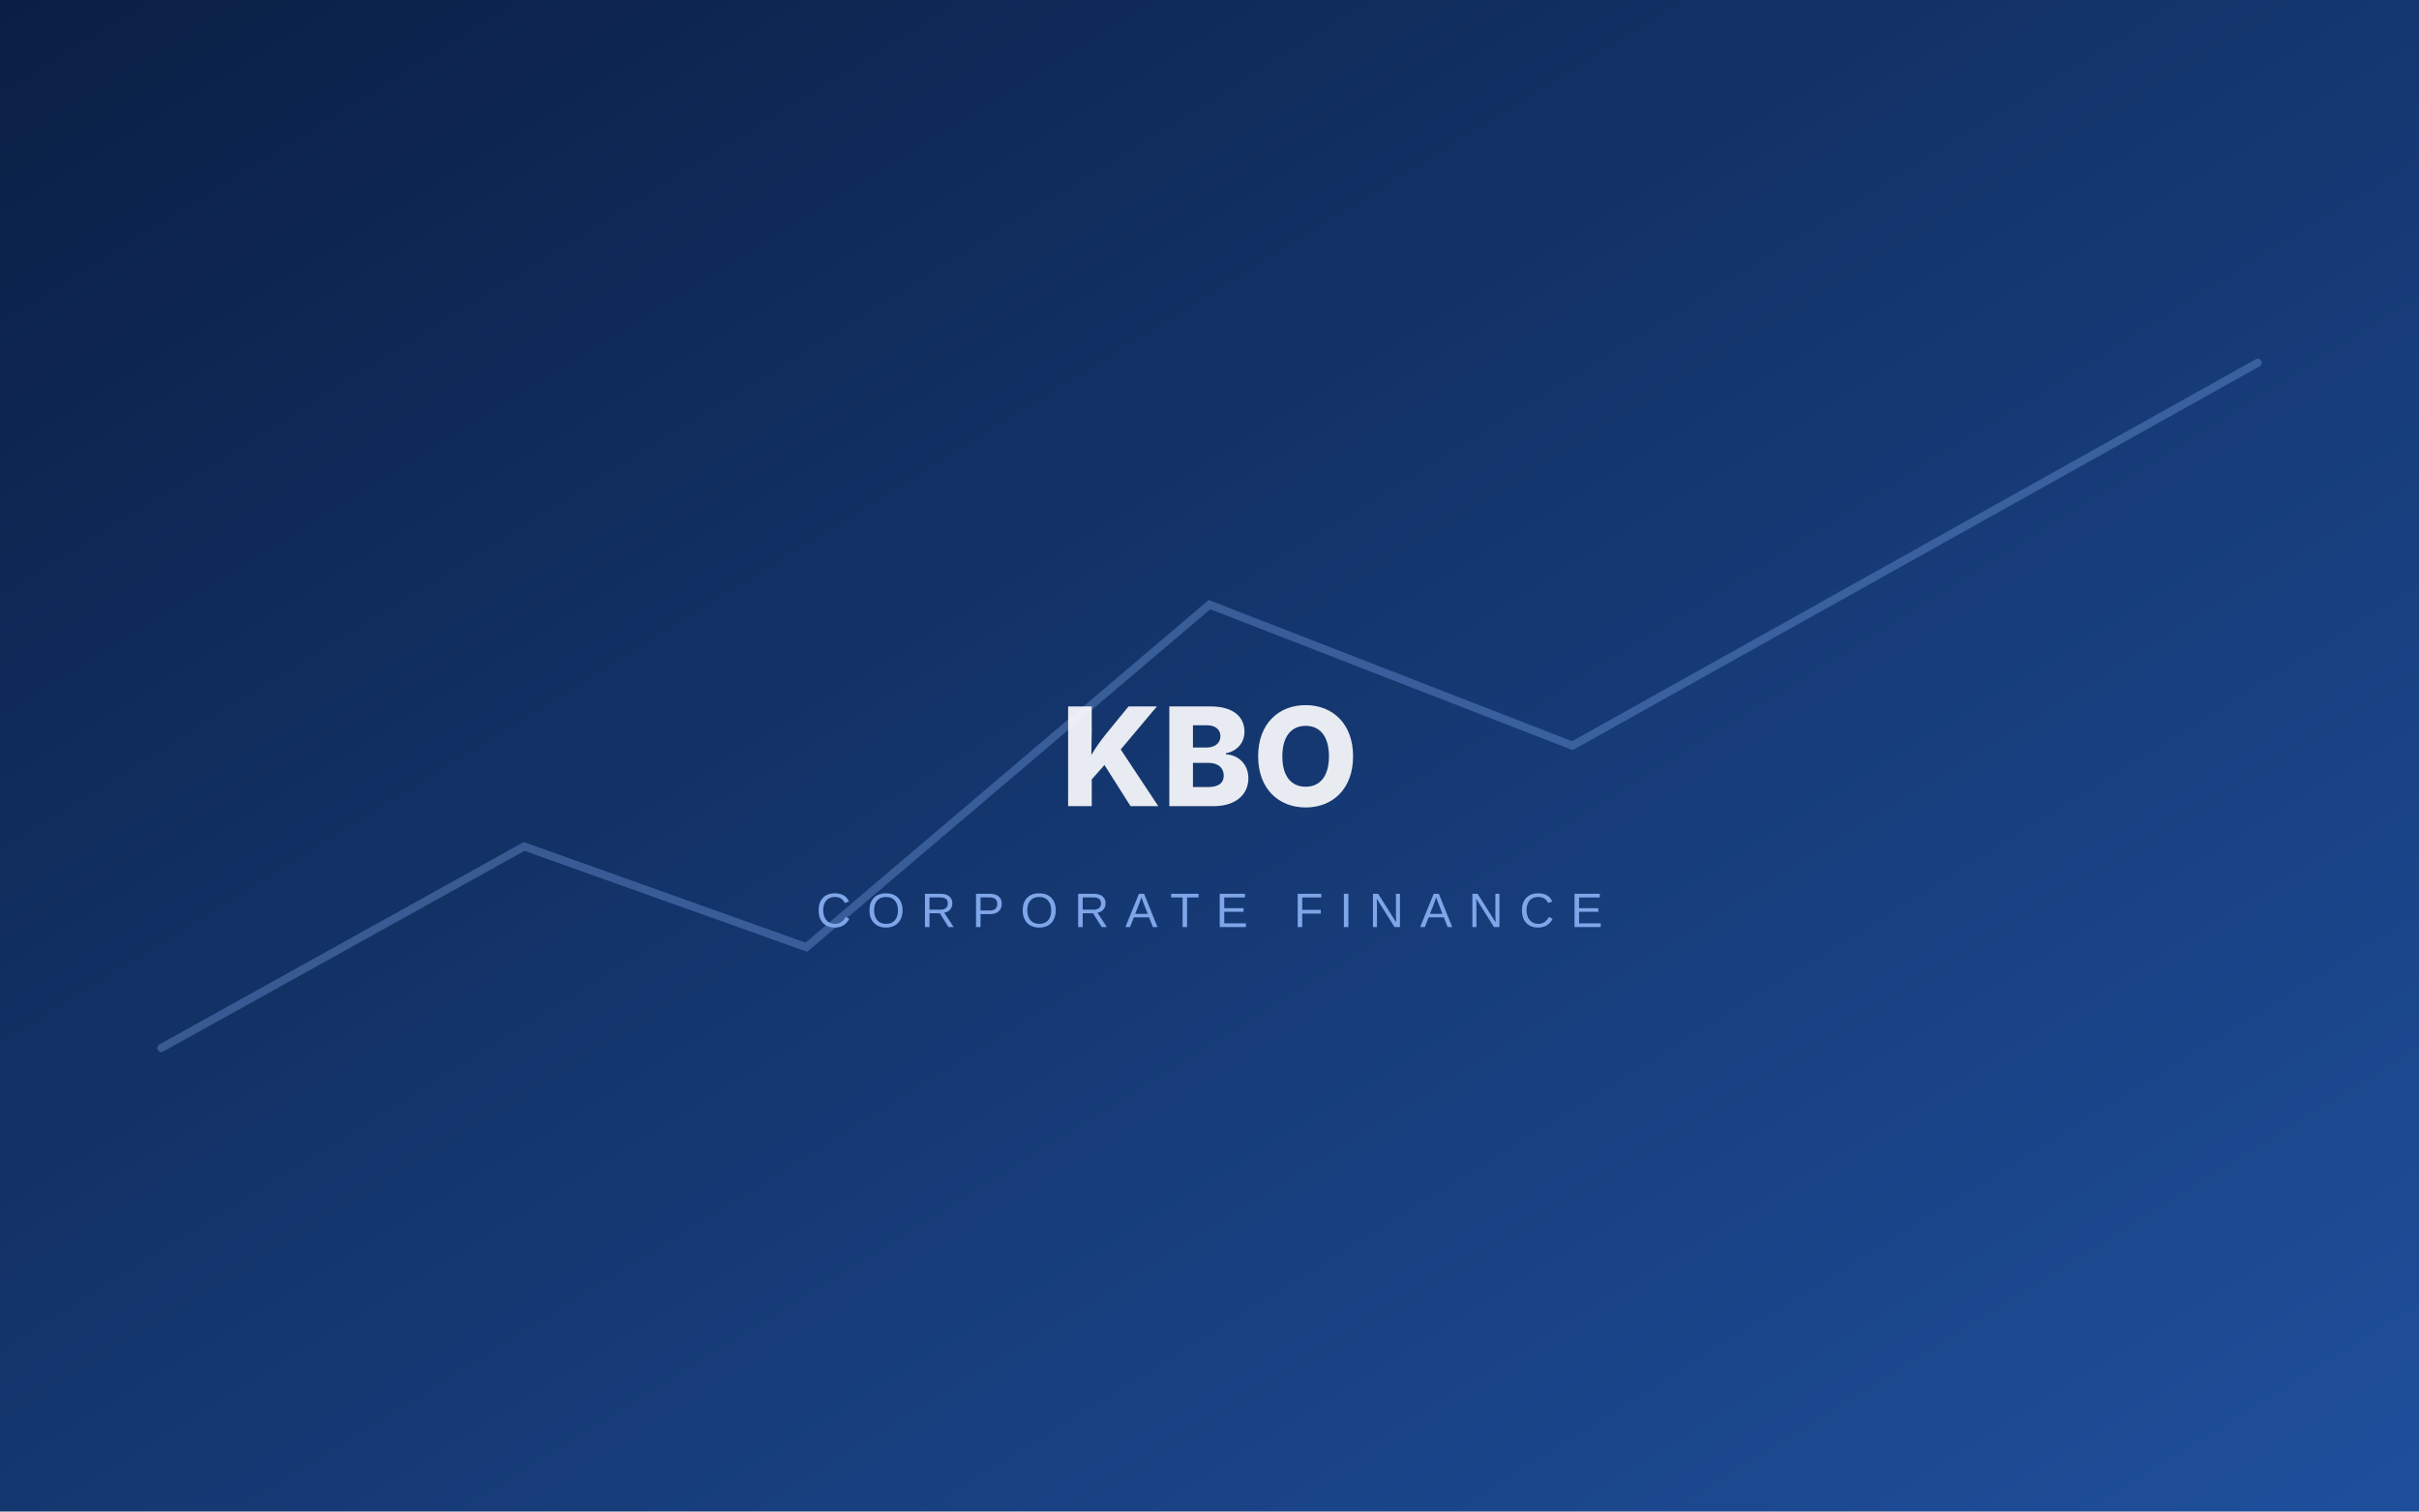
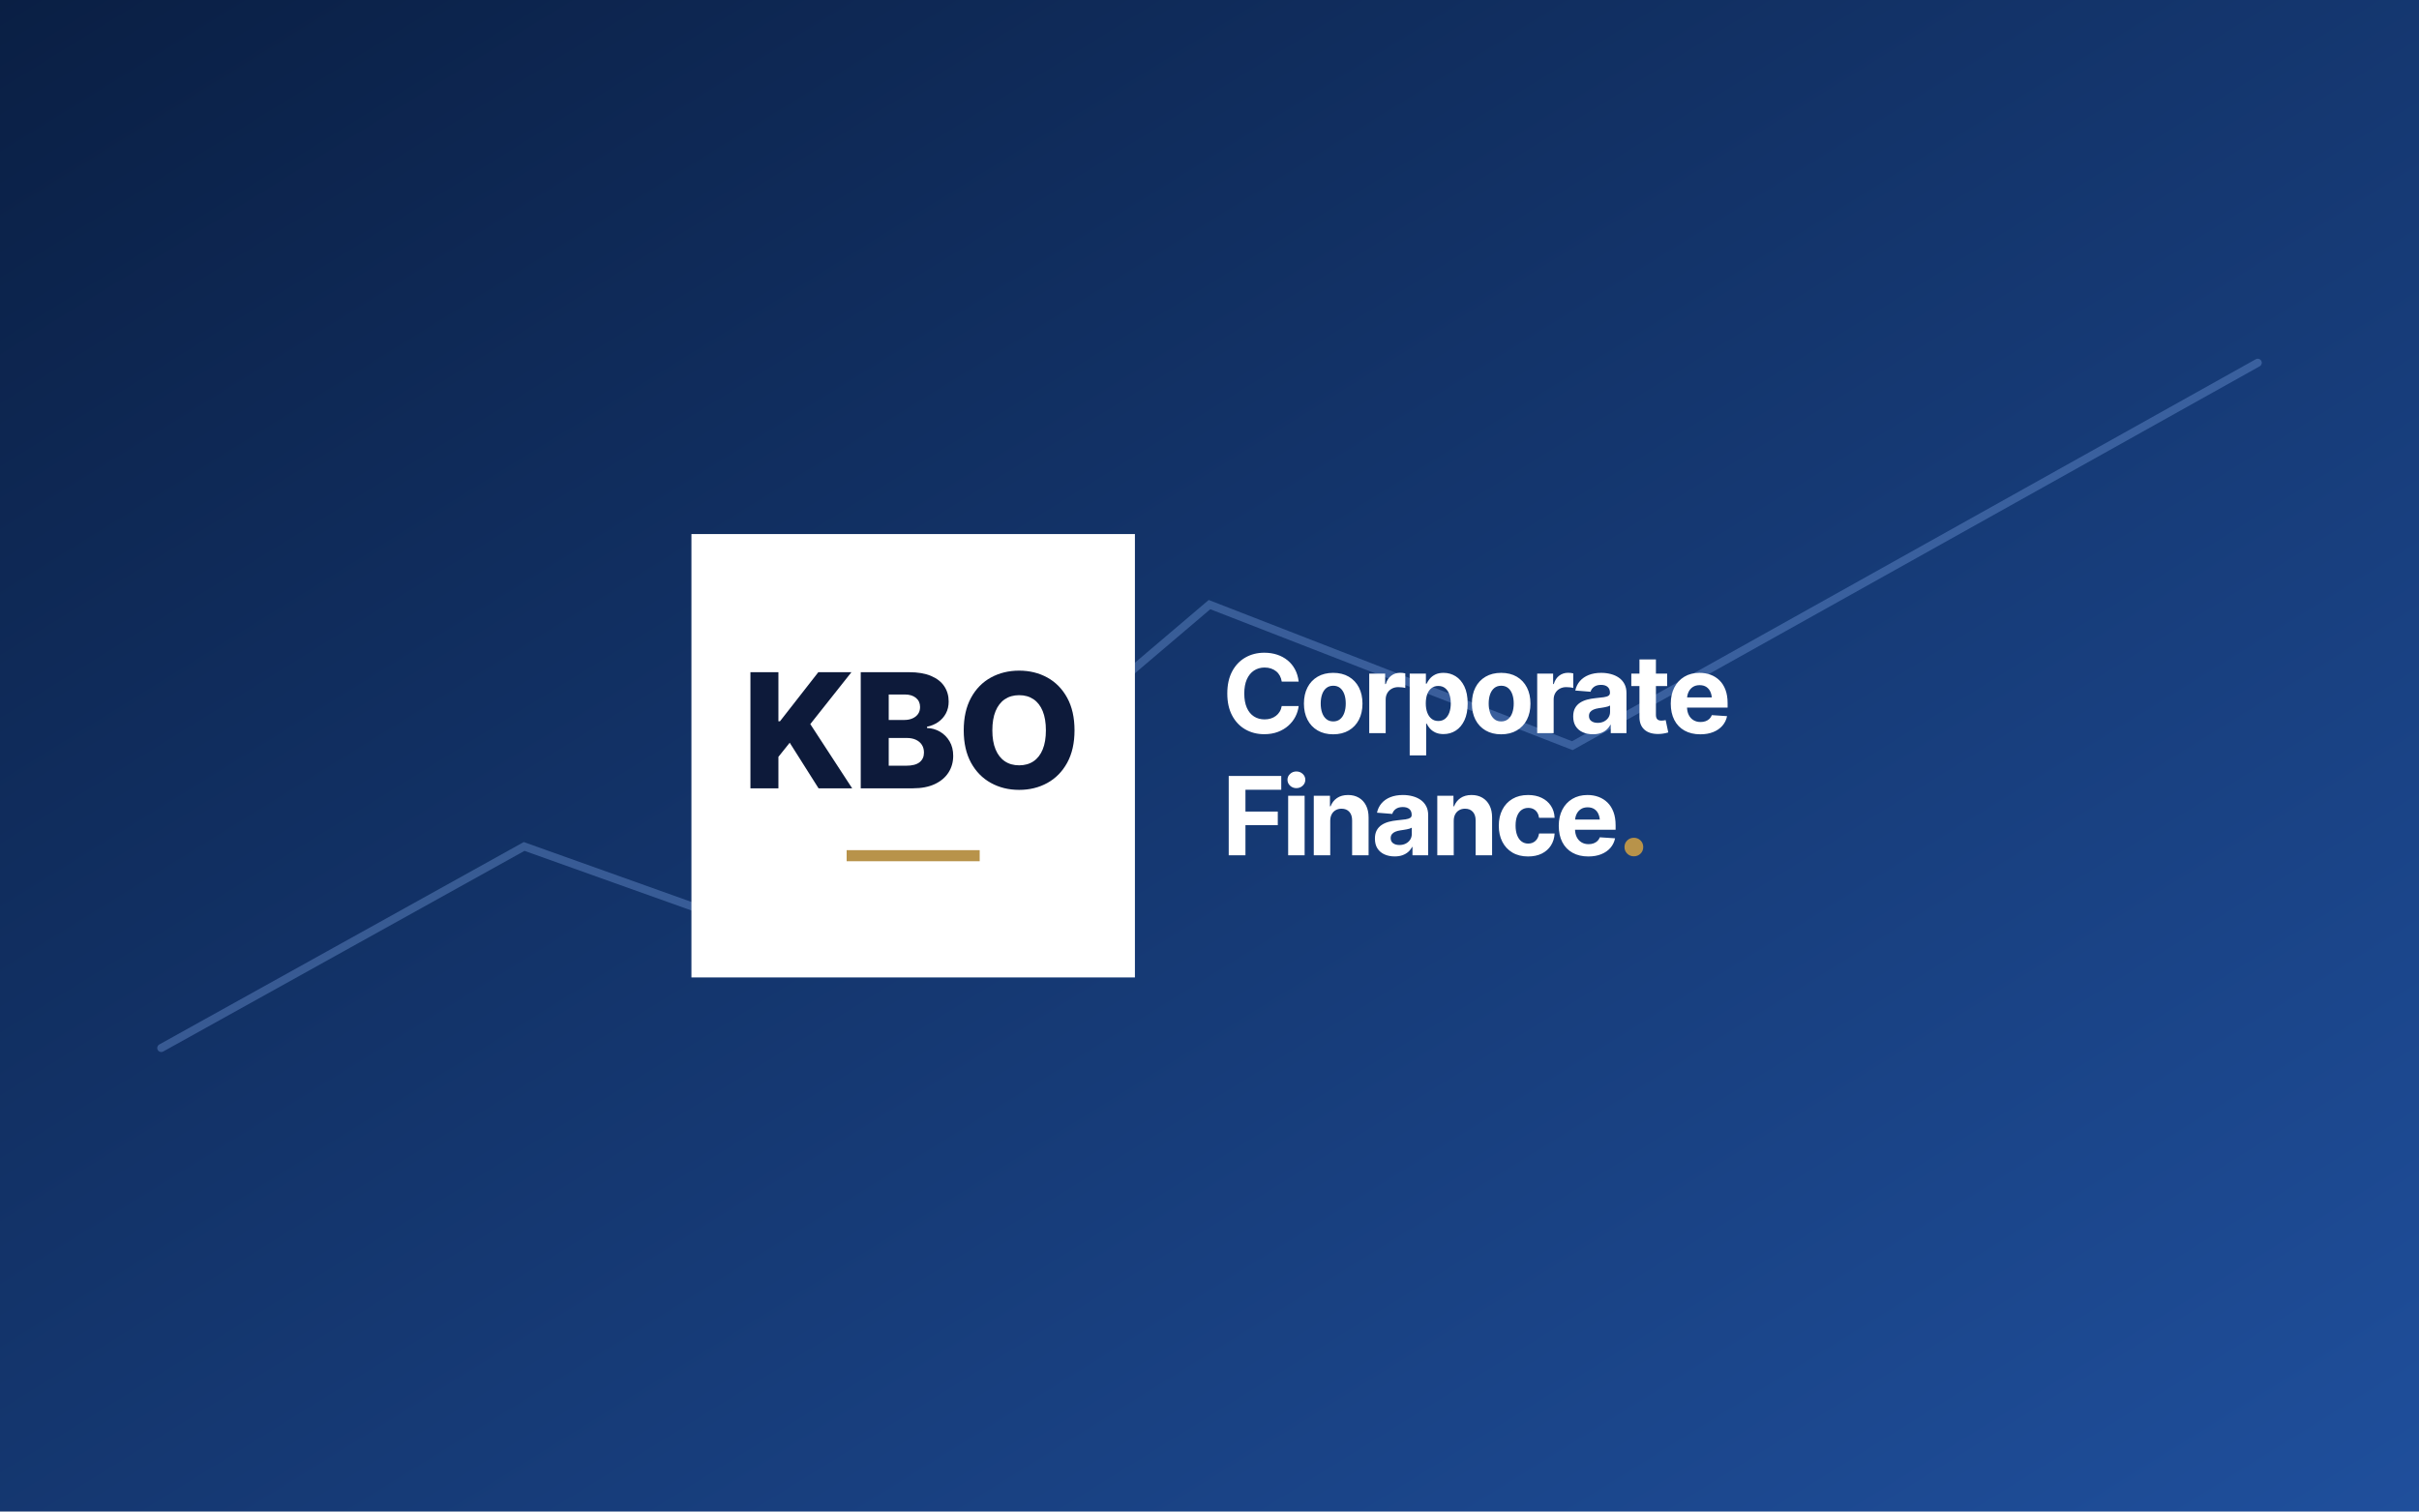
<svg xmlns="http://www.w3.org/2000/svg" viewBox="0 0 600 375" role="img" aria-label="Article">
  <defs>
    <linearGradient id="g" x1="0" y1="0" x2="1" y2="1">
      <stop offset="0" stop-color="#0a1f44" />
      <stop offset="1" stop-color="#1f4f9c" />
    </linearGradient>
  </defs>
  <rect width="600" height="375" fill="url(#g)" />
  <g opacity="0.35" fill="none" stroke="#7ea6e8" stroke-width="2" stroke-linecap="round">
    <path d="M40 260 L130 210 L200 235 L300 150 L390 185 L560 90" />
  </g>
-   <text x="300" y="200" text-anchor="middle" font-family="'Inter Tight', Inter, Helvetica, Arial, sans-serif" font-weight="800" font-size="34" fill="#fff" opacity="0.9">KBO</text>
-   <text x="300" y="230" text-anchor="middle" font-family="Arial, sans-serif" font-size="12" letter-spacing="4" fill="#7ea6e8">CORPORATE FINANCE</text>
+   <svg x="171.50" y="132.50" width="257.01" height="110.00" viewBox="0 0 934.58 400">
+     <rect width="400" height="400" fill="#FFFFFF" />
+     <path fill="#0D1A3A" d="M53.21 229.37V124.61H78.45V168.9H79.86L114.45 124.61H144.33L107.21 171.44L144.97 229.37H114.66L88.65 188.24L78.45 200.97V229.37ZM152.71 229.37V124.61H196.37Q208.12 124.61 216.06 127.95Q224.01 131.29 228.01 137.26Q232.02 143.24 232.02 151.12Q232.02 157.09 229.53 161.77Q227.03 166.44 222.64 169.54Q218.24 172.63 212.48 173.83V174.95Q218.8 175.16 224.18 178.29Q229.56 181.42 232.83 186.98Q236.1 192.53 236.1 200.05Q236.1 208.49 231.85 215.14Q227.59 221.78 219.47 225.58Q211.35 229.37 199.75 229.37ZM177.95 208.98H193.7Q201.86 208.98 205.8 205.82Q209.73 202.65 209.73 197.17Q209.73 193.09 207.84 190.14Q205.94 187.19 202.46 185.57Q198.98 183.95 194.19 183.95H177.95ZM177.95 167.71H192.01Q196.16 167.71 199.36 166.3Q202.56 164.9 204.39 162.33Q206.22 159.76 206.22 156.04Q206.22 150.83 202.49 147.78Q198.76 144.72 192.44 144.72H177.95ZM295.59 230.78Q281.46 230.78 270.11 224.52Q258.75 218.26 252.18 206.28Q245.6 194.29 245.6 177.06Q245.6 159.76 252.18 147.71Q258.75 135.65 270.11 129.42Q281.46 123.2 295.59 123.2Q309.66 123.2 320.98 129.42Q332.3 135.65 338.91 147.71Q345.52 159.76 345.52 177.06Q345.52 194.29 338.91 206.31Q332.3 218.33 320.98 224.56Q309.66 230.78 295.59 230.78ZM295.59 208.63Q303.12 208.63 308.53 204.98Q313.95 201.32 316.83 194.29Q319.71 187.26 319.71 177.06Q319.71 166.8 316.83 159.73Q313.95 152.66 308.53 149.01Q303.12 145.35 295.59 145.35Q288.07 145.35 282.66 149.01Q277.24 152.66 274.32 159.73Q271.41 166.8 271.41 177.06Q271.41 187.26 274.32 194.29Q277.24 201.32 282.66 204.98Q288.07 208.63 295.59 208.63Z" />
+     <rect x="140" y="285.16" width="120" height="10" fill="#B8934A" />
+     <path fill="#FFFFFF" d="M516.66 180.55Q507.15 180.55 499.6 176.23Q492.06 171.9 487.69 163.69Q483.32 155.47 483.32 143.84Q483.32 132.12 487.71 123.88Q492.11 115.64 499.68 111.34Q507.24 107.04 516.66 107.04Q522.91 107.04 528.24 108.79Q533.57 110.55 537.68 113.89Q541.79 117.22 544.38 122.05Q546.98 126.88 547.7 133.08H532.42Q531.99 130.15 530.71 127.8Q529.44 125.44 527.4 123.81Q525.36 122.17 522.74 121.28Q520.12 120.4 517 120.4Q511.52 120.4 507.36 123.16Q503.21 125.92 500.92 131.13Q498.64 136.35 498.64 143.84Q498.64 151.48 500.95 156.7Q503.25 161.91 507.39 164.55Q511.52 167.19 516.95 167.19Q519.98 167.19 522.57 166.38Q525.16 165.56 527.18 164.02Q529.2 162.49 530.57 160.25Q531.94 158.02 532.42 155.13H547.7Q547.12 160.08 544.79 164.65Q542.46 169.21 538.47 172.79Q534.49 176.37 529.01 178.46Q523.53 180.55 516.66 180.55ZM578.82 180.65Q570.7 180.65 564.77 177.16Q558.83 173.68 555.64 167.46Q552.44 161.24 552.44 152.97Q552.44 144.61 555.64 138.39Q558.83 132.17 564.77 128.68Q570.7 125.2 578.82 125.2Q586.99 125.2 592.92 128.68Q598.86 132.17 602.05 138.39Q605.25 144.61 605.25 152.97Q605.25 161.24 602.05 167.46Q598.86 173.68 592.92 177.16Q586.99 180.65 578.82 180.65ZM578.92 169.02Q582.62 169.02 585.12 166.93Q587.61 164.84 588.89 161.19Q590.16 157.54 590.16 152.88Q590.16 148.17 588.89 144.56Q587.61 140.96 585.12 138.89Q582.62 136.83 578.92 136.83Q575.17 136.83 572.65 138.89Q570.12 140.96 568.85 144.56Q567.58 148.17 567.58 152.88Q567.58 157.54 568.85 161.19Q570.12 164.84 572.65 166.93Q575.17 169.02 578.92 169.02ZM611.34 179.59V125.87H625.7V135.29H626.28Q627.77 130.29 631.23 127.72Q634.69 125.15 639.16 125.15Q640.31 125.15 641.58 125.27Q642.86 125.39 643.86 125.68V138.85Q642.81 138.51 640.96 138.29Q639.11 138.08 637.52 138.08Q634.3 138.08 631.71 139.49Q629.11 140.91 627.65 143.43Q626.18 145.96 626.18 149.22V179.59ZM647.84 199.67V125.87H662.45V134.95H663.12Q664.13 132.74 666 130.49Q667.88 128.23 670.9 126.71Q673.93 125.2 678.4 125.2Q684.31 125.2 689.23 128.25Q694.16 131.3 697.14 137.45Q700.12 143.6 700.12 152.83Q700.12 161.76 697.23 167.94Q694.35 174.11 689.43 177.28Q684.5 180.45 678.35 180.45Q674.03 180.45 671 179.01Q667.97 177.57 666.07 175.39Q664.18 173.2 663.12 170.99H662.69V199.67ZM673.64 168.64Q677.29 168.64 679.79 166.62Q682.29 164.6 683.59 161.02Q684.89 157.44 684.89 152.78Q684.89 148.12 683.61 144.59Q682.34 141.06 679.84 139.04Q677.34 137.02 673.64 137.02Q670.04 137.02 667.52 138.97Q664.99 140.91 663.67 144.44Q662.35 147.97 662.35 152.78Q662.35 157.54 663.7 161.09Q665.04 164.65 667.56 166.64Q670.09 168.64 673.64 168.64ZM730.33 180.65Q722.21 180.65 716.27 177.16Q710.34 173.68 707.14 167.46Q703.95 161.24 703.95 152.97Q703.95 144.61 707.14 138.39Q710.34 132.17 716.27 128.68Q722.21 125.2 730.33 125.2Q738.49 125.2 744.43 128.68Q750.36 132.17 753.56 138.39Q756.75 144.61 756.75 152.97Q756.75 161.24 753.56 167.46Q750.36 173.68 744.43 177.16Q738.49 180.65 730.33 180.65ZM730.42 169.02Q734.12 169.02 736.62 166.93Q739.12 164.84 740.39 161.19Q741.67 157.54 741.67 152.88Q741.67 148.17 740.39 144.56Q739.12 140.96 736.62 138.89Q734.12 136.83 730.42 136.83Q726.67 136.83 724.15 138.89Q721.63 140.96 720.36 144.56Q719.08 148.17 719.08 152.88Q719.08 157.54 720.36 161.19Q721.63 164.84 724.15 166.93Q726.67 169.02 730.42 169.02ZM762.84 179.59V125.87H777.21V135.29H777.78Q779.27 130.29 782.73 127.72Q786.19 125.15 790.66 125.15Q791.81 125.15 793.09 125.27Q794.36 125.39 795.37 125.68V138.85Q794.31 138.51 792.46 138.29Q790.61 138.08 789.03 138.08Q785.81 138.08 783.21 139.49Q780.62 140.91 779.15 143.43Q777.69 145.96 777.69 149.22V179.59ZM813.14 180.6Q808.04 180.6 803.98 178.8Q799.92 177 797.62 173.44Q795.31 169.88 795.31 164.6Q795.31 160.08 796.94 157.08Q798.58 154.08 801.41 152.2Q804.25 150.33 807.85 149.37Q811.45 148.41 815.49 148.02Q820.15 147.59 822.99 147.16Q825.82 146.73 827.14 145.84Q828.46 144.95 828.46 143.27V143.03Q828.46 139.71 826.37 137.89Q824.28 136.06 820.49 136.06Q816.5 136.06 814.12 137.81Q811.74 139.57 810.97 142.26L797.18 141.15Q798.24 136.25 801.32 132.67Q804.39 129.09 809.27 127.15Q814.14 125.2 820.58 125.2Q825.05 125.2 829.14 126.26Q833.22 127.31 836.41 129.5Q839.61 131.69 841.48 135.15Q843.36 138.61 843.36 143.36V179.59H829.18V172.09H828.8Q827.5 174.64 825.34 176.54Q823.18 178.44 820.15 179.52Q817.12 180.6 813.14 180.6ZM817.41 170.32Q820.68 170.32 823.2 169Q825.72 167.67 827.14 165.44Q828.56 163.21 828.56 160.42V154.7Q827.89 155.13 826.66 155.52Q825.44 155.9 823.95 156.19Q822.46 156.48 820.97 156.7Q819.48 156.91 818.28 157.1Q815.63 157.49 813.66 158.33Q811.69 159.17 810.61 160.59Q809.53 162 809.53 164.12Q809.53 167.15 811.74 168.73Q813.95 170.32 817.41 170.32ZM880.05 125.87V137.12H847.72V125.87ZM855.07 113.09H869.92V163.06Q869.92 165.75 871.12 167.03Q872.32 168.3 874.96 168.3Q875.83 168.3 876.88 168.15Q877.94 168.01 878.71 167.82L881.06 178.97Q878.61 179.69 876.33 180.02Q874.05 180.36 871.84 180.36Q863.81 180.36 859.44 176.35Q855.07 172.33 855.07 165.03ZM909.98 180.65Q901.71 180.65 895.71 177.28Q889.7 173.92 886.5 167.7Q883.31 161.48 883.31 152.97Q883.31 144.71 886.5 138.46Q889.7 132.22 895.54 128.71Q901.37 125.2 909.25 125.2Q914.59 125.2 919.2 126.91Q923.81 128.61 927.27 132Q930.73 135.39 932.65 140.5Q934.58 145.62 934.58 152.49V156.53H889.22V147.35H927.37L920.45 149.75Q920.45 145.67 919.2 142.64Q917.95 139.61 915.48 137.96Q913 136.3 909.35 136.3Q905.7 136.3 903.18 137.98Q900.65 139.66 899.31 142.55Q897.96 145.43 897.96 149.18V155.66Q897.96 160.03 899.5 163.13Q901.04 166.23 903.8 167.89Q906.56 169.55 910.17 169.55Q912.67 169.55 914.68 168.83Q916.7 168.11 918.17 166.71Q919.63 165.32 920.35 163.35L934.09 164.26Q933.09 169.21 929.89 172.89Q926.7 176.56 921.65 178.6Q916.61 180.65 909.98 180.65ZM484.61 289.8V218.21H531.99V230.7H499.7V250.35H528.86V262.6H499.7V289.8ZM538.22 289.8V236.08H553.07V289.8ZM545.62 229.21Q542.31 229.21 539.95 227Q537.6 224.79 537.6 221.67Q537.6 218.54 539.95 216.36Q542.31 214.17 545.62 214.17Q548.98 214.17 551.34 216.36Q553.69 218.54 553.69 221.67Q553.69 224.79 551.34 227Q548.98 229.21 545.62 229.21ZM576.17 258.76V289.8H561.32V236.08H575.93V245.64H576.46Q578.28 240.89 582.27 238.15Q586.26 235.41 592.26 235.41Q597.84 235.41 601.99 237.86Q606.15 240.31 608.45 244.83Q610.76 249.34 610.76 255.64V289.8H595.91V258.28Q595.91 253.38 593.37 250.57Q590.82 247.76 586.35 247.76Q583.37 247.76 581.07 249.08Q578.76 250.4 577.46 252.85Q576.17 255.3 576.17 258.76ZM634.29 290.81Q629.2 290.81 625.14 289.01Q621.08 287.2 618.77 283.65Q616.47 280.09 616.47 274.81Q616.47 270.29 618.1 267.29Q619.73 264.28 622.57 262.41Q625.4 260.54 629.01 259.58Q632.61 258.62 636.65 258.23Q641.31 257.8 644.14 257.37Q646.98 256.93 648.3 256.04Q649.62 255.16 649.62 253.47V253.23Q649.62 249.92 647.53 248.09Q645.44 246.27 641.64 246.27Q637.66 246.27 635.28 248.02Q632.9 249.77 632.13 252.47L618.34 251.36Q619.4 246.46 622.47 242.88Q625.55 239.3 630.42 237.35Q635.3 235.41 641.74 235.41Q646.21 235.41 650.29 236.47Q654.38 237.52 657.57 239.71Q660.77 241.9 662.64 245.35Q664.51 248.81 664.51 253.57V289.8H650.34V282.3H649.96Q648.66 284.85 646.5 286.75Q644.33 288.64 641.31 289.73Q638.28 290.81 634.29 290.81ZM638.57 280.52Q641.84 280.52 644.36 279.2Q646.88 277.88 648.3 275.65Q649.72 273.41 649.72 270.63V264.91Q649.04 265.34 647.82 265.73Q646.59 266.11 645.1 266.4Q643.61 266.69 642.12 266.9Q640.63 267.12 639.43 267.31Q636.79 267.7 634.82 268.54Q632.85 269.38 631.77 270.8Q630.69 272.21 630.69 274.33Q630.69 277.35 632.9 278.94Q635.11 280.52 638.57 280.52ZM687.56 258.76V289.8H672.72V236.08H687.32V245.64H687.85Q689.68 240.89 693.67 238.15Q697.65 235.41 703.66 235.41Q709.23 235.41 713.39 237.86Q717.55 240.31 719.85 244.83Q722.16 249.34 722.16 255.64V289.8H707.31V258.28Q707.31 253.38 704.77 250.57Q702.22 247.76 697.75 247.76Q694.77 247.76 692.47 249.08Q690.16 250.4 688.86 252.85Q687.56 255.3 687.56 258.76ZM754.58 290.85Q746.36 290.85 740.45 287.32Q734.54 283.79 731.37 277.57Q728.2 271.35 728.2 263.18Q728.2 254.92 731.4 248.67Q734.59 242.42 740.5 238.92Q746.41 235.41 754.58 235.41Q761.59 235.41 766.85 237.96Q772.12 240.5 775.19 245.11Q778.27 249.73 778.55 255.97H764.52Q764.14 253.28 762.89 251.26Q761.64 249.25 759.58 248.14Q757.51 247.04 754.77 247.04Q751.31 247.04 748.74 248.89Q746.17 250.74 744.75 254.32Q743.34 257.89 743.34 262.99Q743.34 268.08 744.75 271.73Q746.17 275.38 748.74 277.31Q751.31 279.23 754.77 279.23Q758.61 279.23 761.26 276.8Q763.9 274.37 764.52 270.1H778.55Q778.22 276.25 775.24 280.93Q772.26 285.62 767.02 288.24Q761.79 290.85 754.58 290.85ZM808.96 290.85Q800.69 290.85 794.69 287.49Q788.68 284.13 785.48 277.91Q782.29 271.68 782.29 263.18Q782.29 254.92 785.48 248.67Q788.68 242.42 794.52 238.92Q800.36 235.41 808.24 235.41Q813.57 235.41 818.18 237.11Q822.79 238.82 826.25 242.21Q829.71 245.59 831.63 250.71Q833.56 255.83 833.56 262.7V266.74H788.2V257.56H826.35L819.43 259.96Q819.43 255.88 818.18 252.85Q816.93 249.82 814.46 248.17Q811.98 246.51 808.33 246.51Q804.68 246.51 802.16 248.19Q799.63 249.87 798.29 252.75Q796.94 255.64 796.94 259.38V265.87Q796.94 270.24 798.48 273.34Q800.02 276.44 802.78 278.1Q805.54 279.76 809.15 279.76Q811.65 279.76 813.66 279.04Q815.68 278.31 817.15 276.92Q818.61 275.53 819.33 273.56L833.08 274.47Q832.07 279.42 828.87 283.1Q825.68 286.77 820.63 288.81Q815.59 290.85 808.96 290.85Z" />
+     <path fill="#B8934A" d="M850.02 290.71Q846.47 290.71 844.02 288.31Q841.57 285.91 841.57 282.35Q841.57 278.8 844.02 276.39Q846.47 273.99 850.02 273.99Q853.58 273.99 856.03 276.39Q858.48 278.8 858.48 282.35Q858.48 285.91 856.03 288.31Q853.58 290.71 850.02 290.71Z" />
+   </svg>
</svg>
